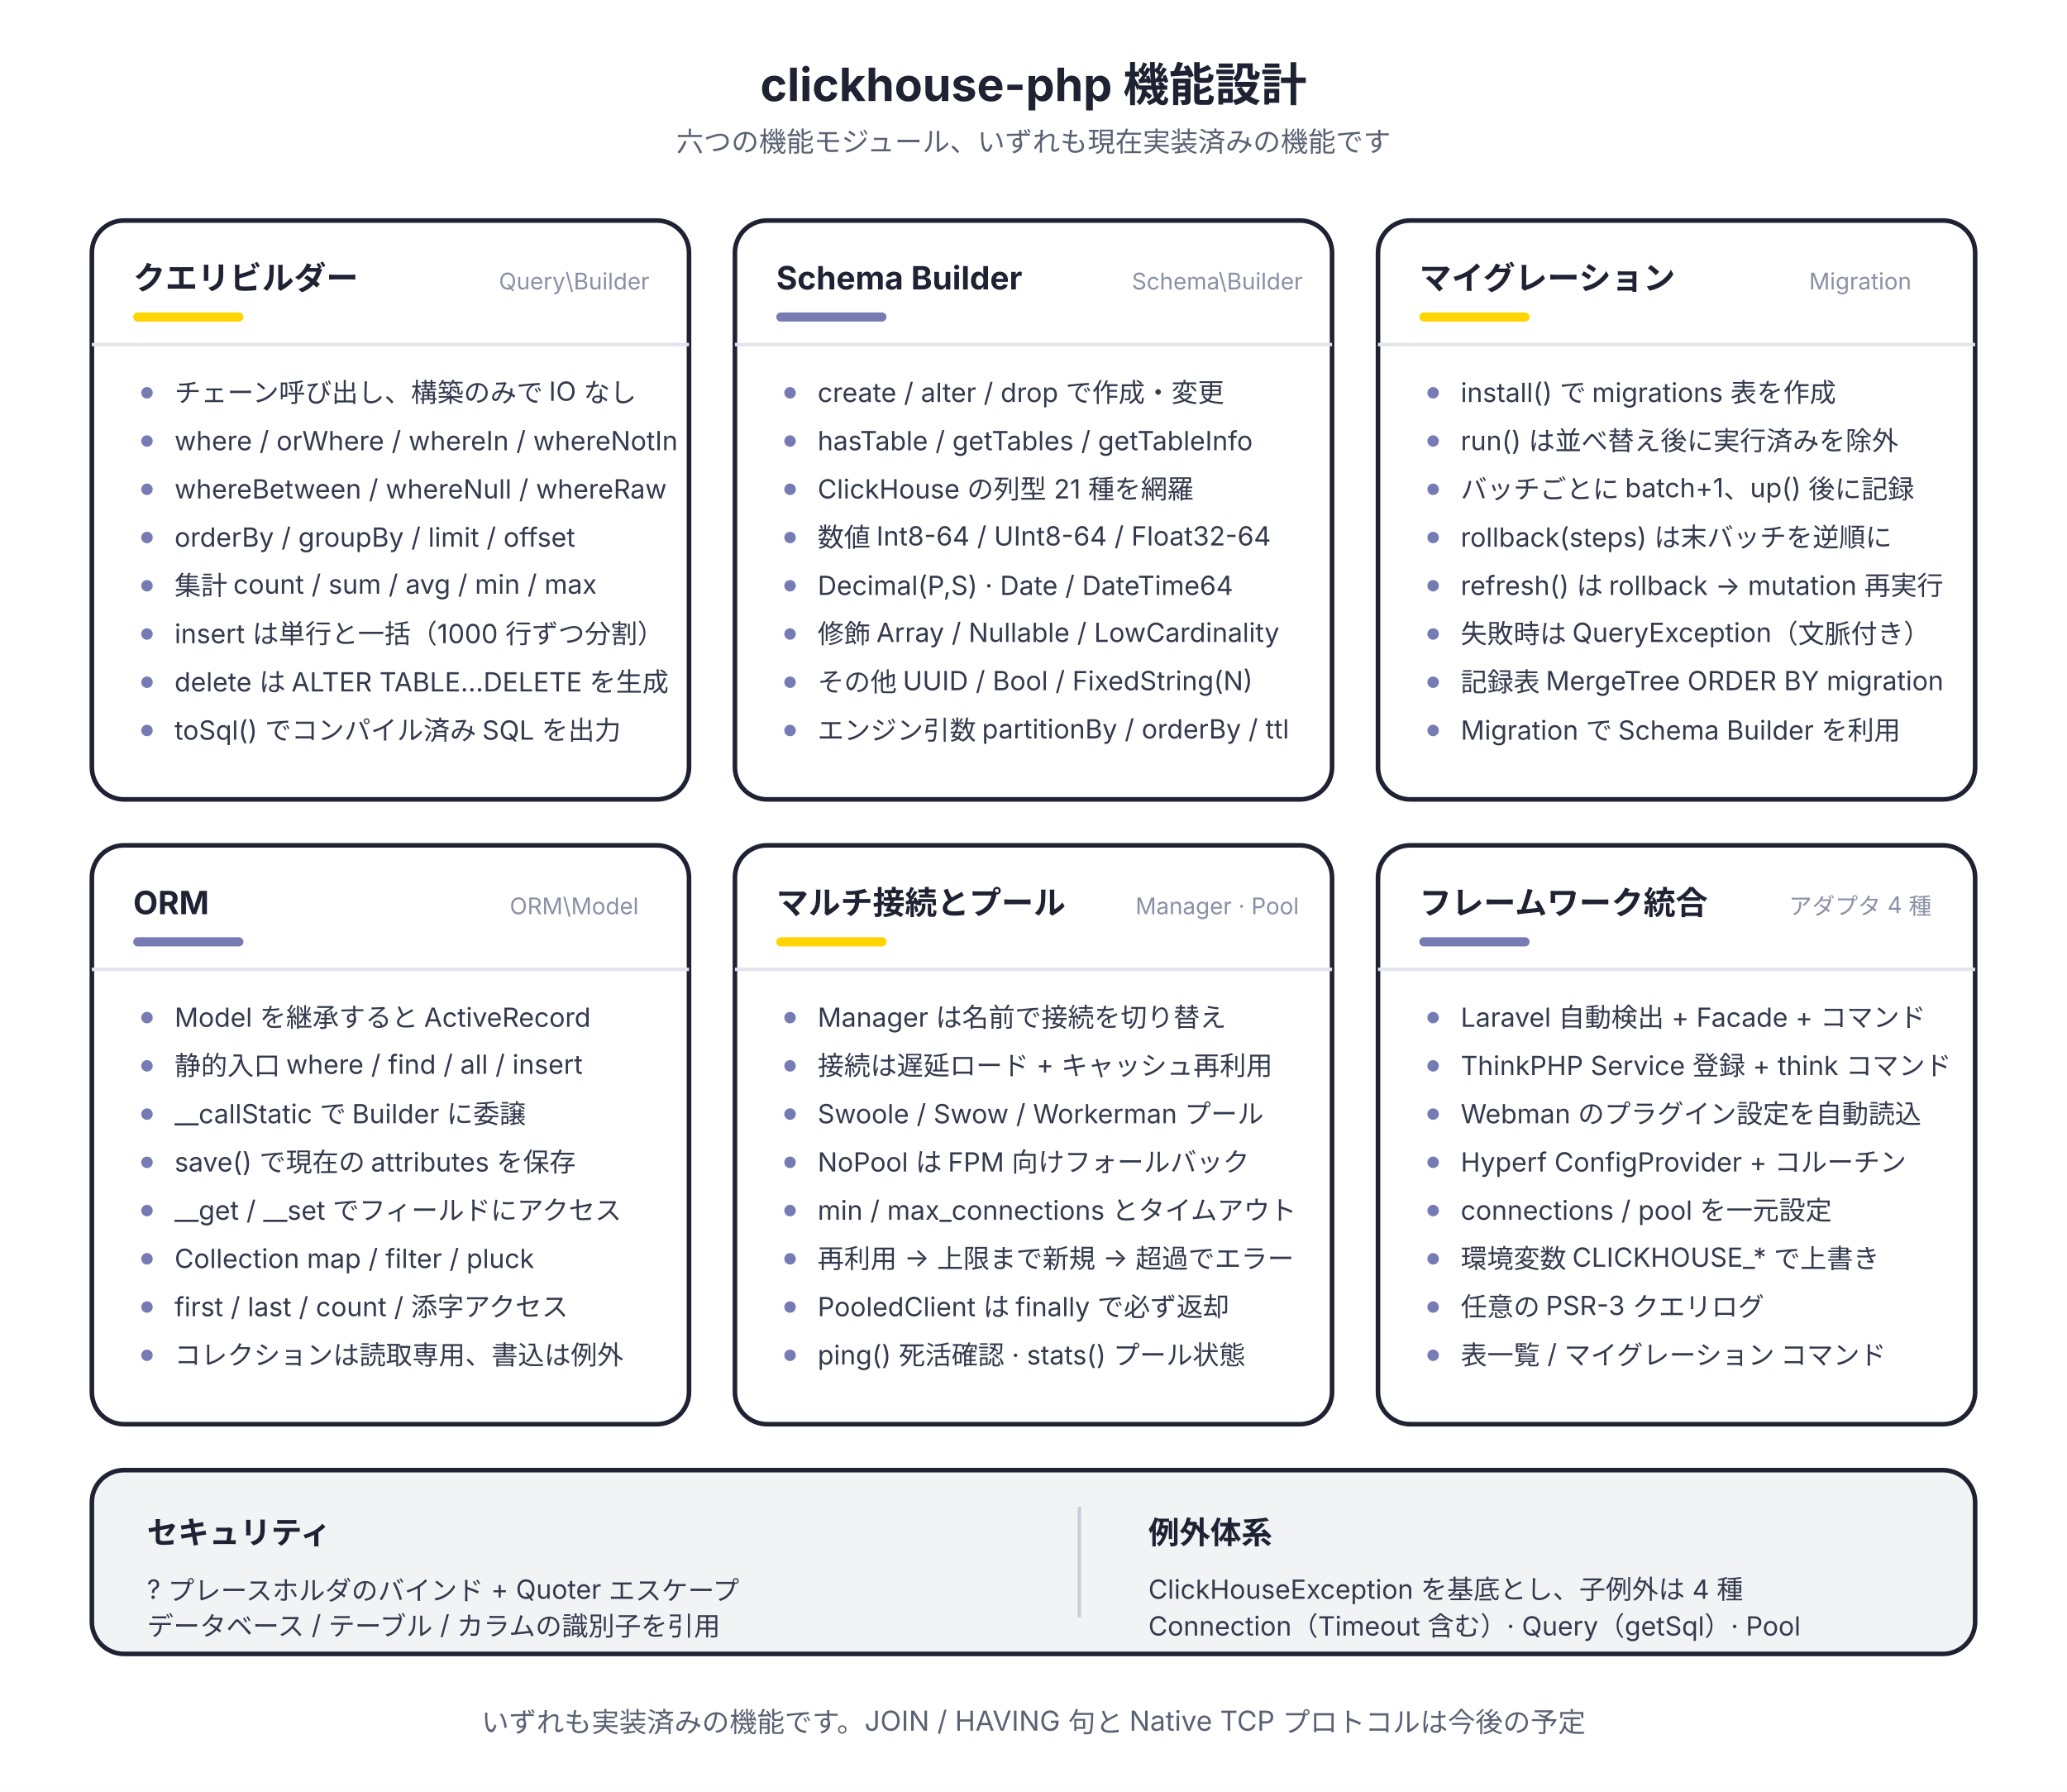
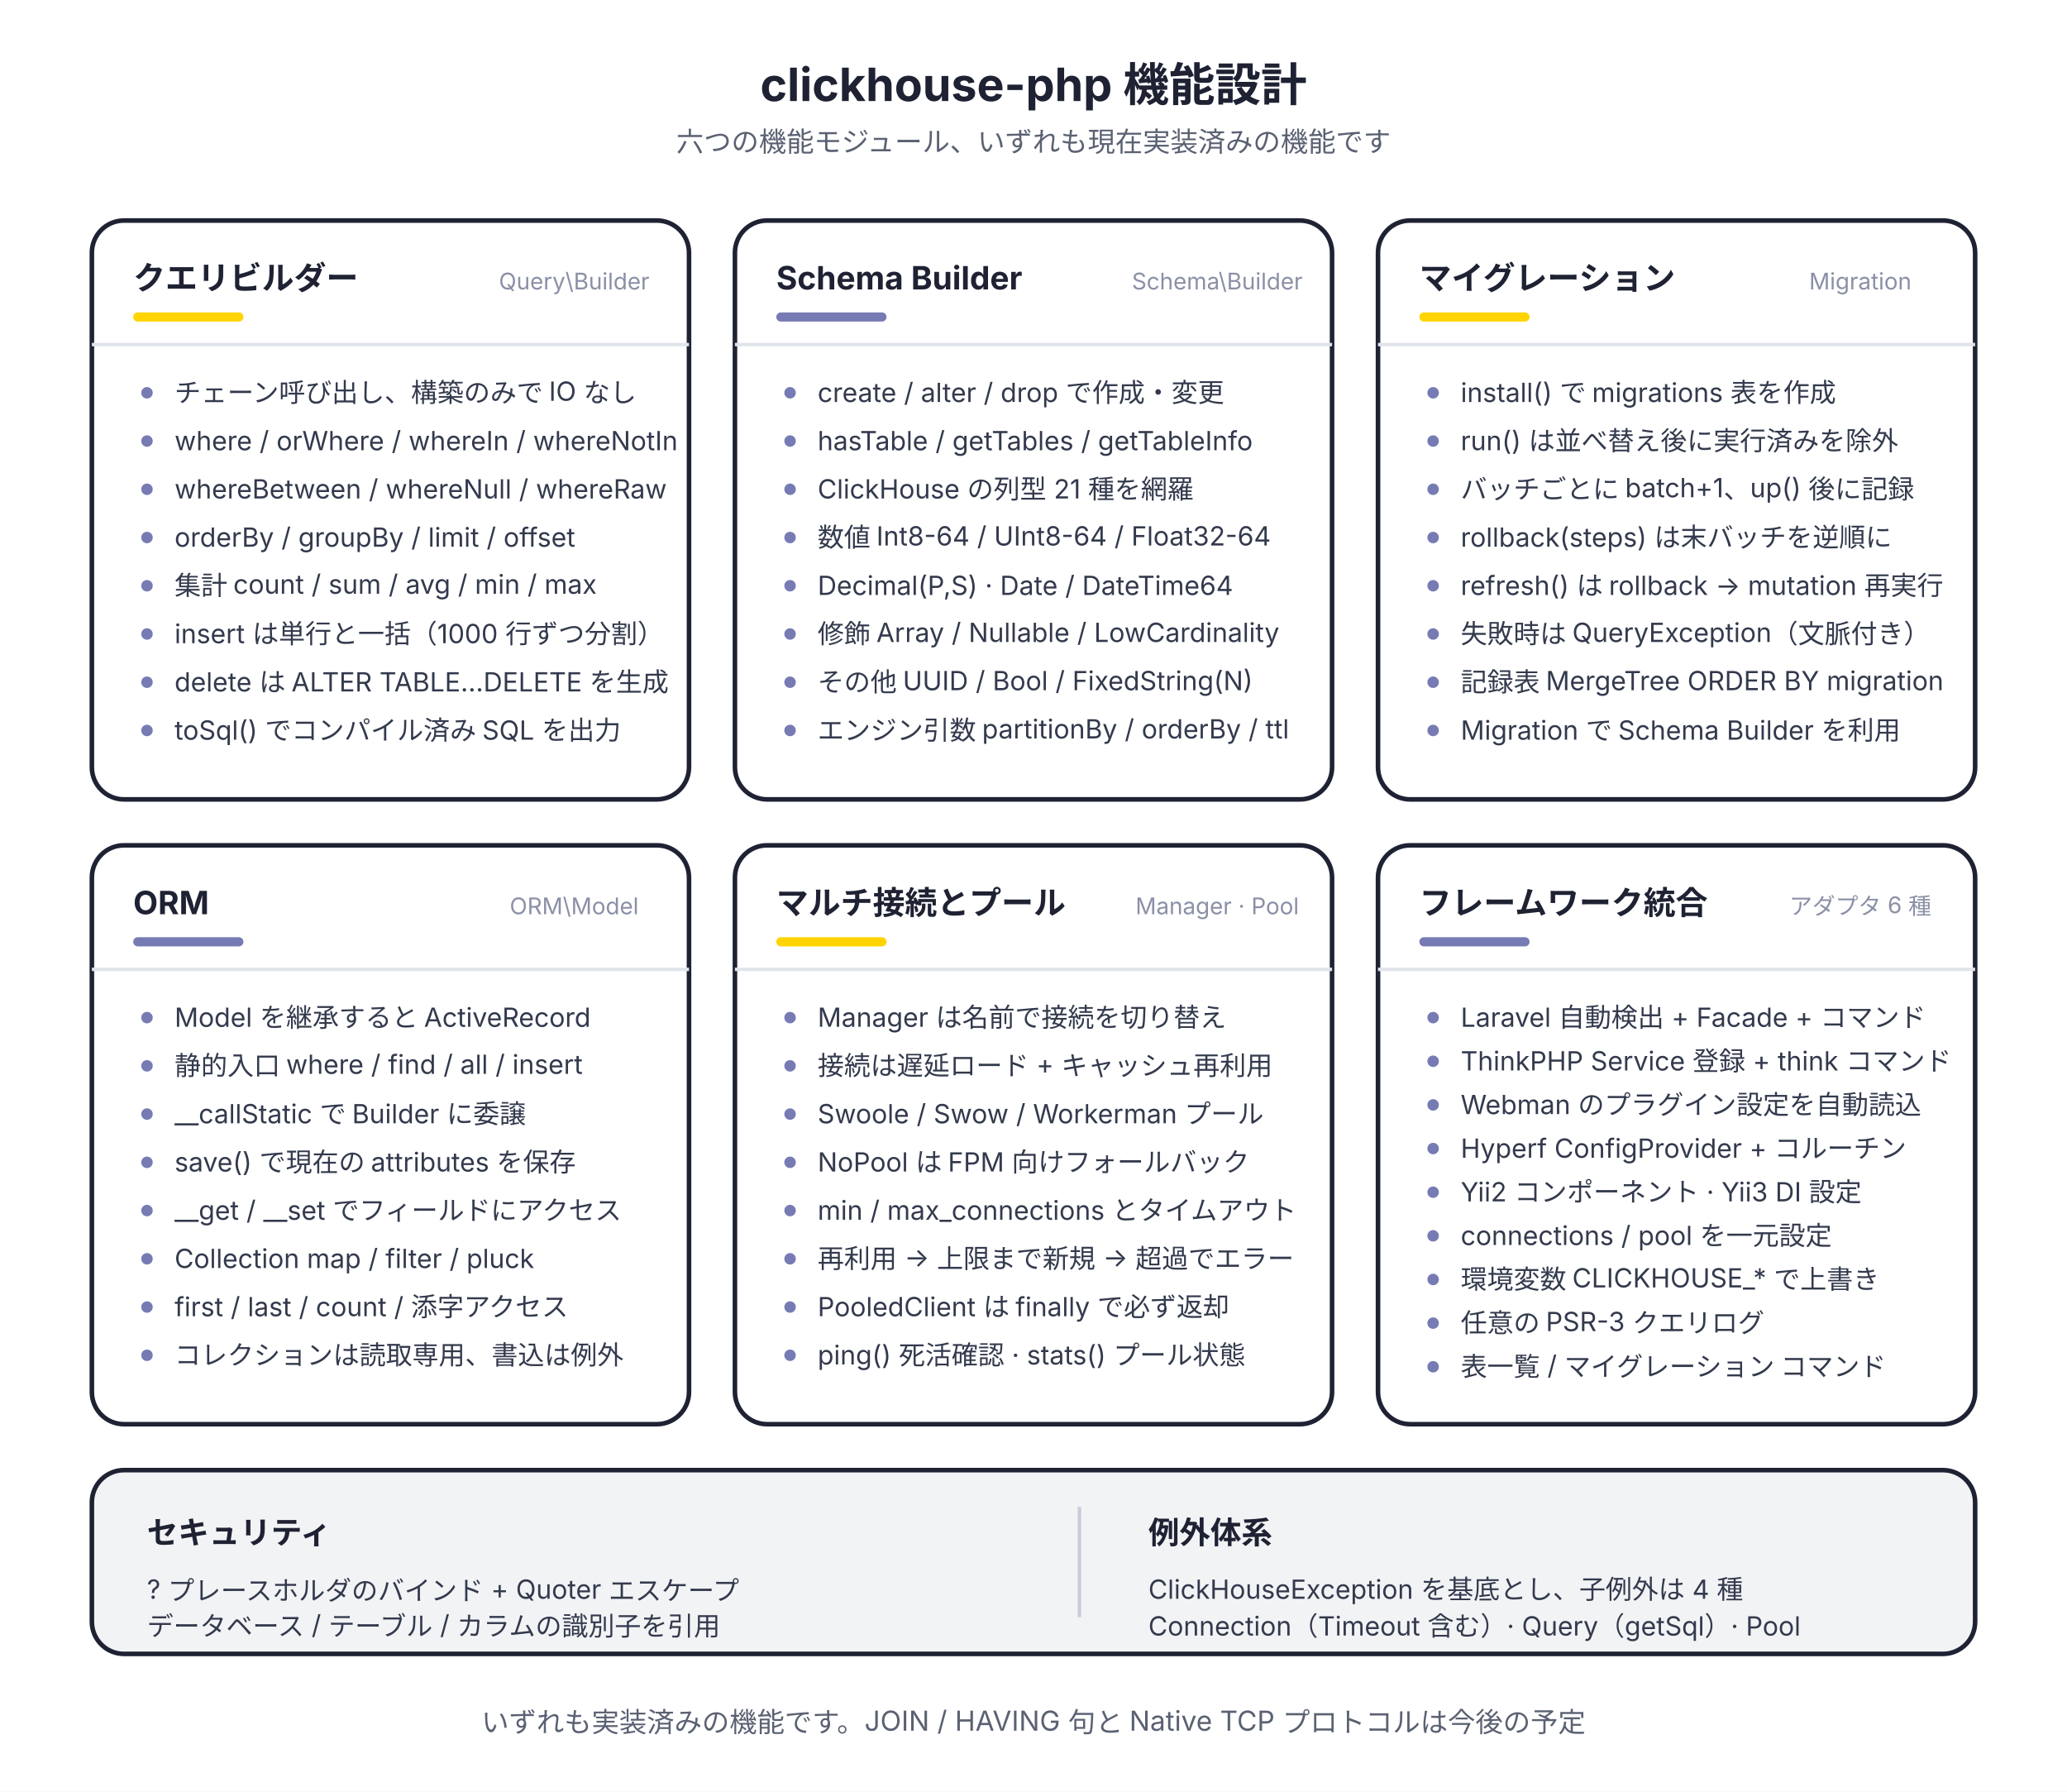
<svg xmlns="http://www.w3.org/2000/svg" width="900" height="780" viewBox="0 0 900 780" role="img" aria-labelledby="featTitle featDesc">
  <style>
    text{font-family:system-ui,-apple-system,"Segoe UI","PingFang SC","Microsoft YaHei",sans-serif;fill:#1E2233}
    .ttl{font-size:20px;font-weight:700}
    .sub{font-size:12px;fill:#5A6172}
    .ctr{text-anchor:middle}
    .card{fill:#fff;stroke:#1E2233;stroke-width:2}
    .ct{font-size:14px;font-weight:700}
    .cs{font-size:10px;fill:#8A90A6}
    .li{font-size:11.5px;fill:#333A4D}
    .hr{stroke:#E2E4EC;stroke-width:1.5}
    .bar{fill:#F2F3F5;stroke:#1E2233;stroke-width:2}
    .bt{font-size:13.5px;font-weight:700}
    .bl{font-size:11.5px;fill:#333A4D}
  </style>
  <rect x="0" y="0" width="900" height="780" fill="#FFFFFF" />
  <text class="ttl ctr" x="450" y="44">clickhouse-php 機能設計</text>
  <text class="sub ctr" x="450" y="66">六つの機能モジュール、いずれも現在実装済みの機能です</text>
  <rect class="card" x="40" y="96" width="260" height="252" rx="14" />
  <text class="ct" x="58" y="126">クエリビルダー</text>
  <text class="cs ctr" x="250" y="126">Query\Builder</text>
  <rect x="58" y="136" width="48" height="4" rx="2" fill="#FFD400" />
  <line class="hr" x1="40" y1="150" x2="300" y2="150" />
  <g>
    <circle cx="64" cy="171" r="2.5" fill="#777BB4" />
    <text class="li" x="76" y="175">チェーン呼び出し、構築のみで IO なし</text>
    <circle cx="64" cy="192" r="2.5" fill="#777BB4" />
    <text class="li" x="76" y="196">where / orWhere / whereIn / whereNotIn</text>
    <circle cx="64" cy="213" r="2.5" fill="#777BB4" />
    <text class="li" x="76" y="217">whereBetween / whereNull / whereRaw</text>
    <circle cx="64" cy="234" r="2.5" fill="#777BB4" />
    <text class="li" x="76" y="238">orderBy / groupBy / limit / offset</text>
    <circle cx="64" cy="255" r="2.5" fill="#777BB4" />
    <text class="li" x="76" y="259">集計 count / sum / avg / min / max</text>
    <circle cx="64" cy="276" r="2.5" fill="#777BB4" />
    <text class="li" x="76" y="280">insert は単行と一括（1000 行ずつ分割）</text>
    <circle cx="64" cy="297" r="2.5" fill="#777BB4" />
    <text class="li" x="76" y="301">delete は ALTER TABLE…DELETE を生成</text>
    <circle cx="64" cy="318" r="2.5" fill="#777BB4" />
    <text class="li" x="76" y="322">toSql() でコンパイル済み SQL を出力</text>
  </g>
  <rect class="card" x="320" y="96" width="260" height="252" rx="14" />
  <text class="ct" x="338" y="126">Schema Builder</text>
  <text class="cs ctr" x="530" y="126">Schema\Builder</text>
  <rect x="338" y="136" width="48" height="4" rx="2" fill="#777BB4" />
  <line class="hr" x1="320" y1="150" x2="580" y2="150" />
  <g>
    <circle cx="344" cy="171" r="2.5" fill="#777BB4" />
    <text class="li" x="356" y="175">create / alter / drop で作成・変更</text>
    <circle cx="344" cy="192" r="2.5" fill="#777BB4" />
    <text class="li" x="356" y="196">hasTable / getTables / getTableInfo</text>
    <circle cx="344" cy="213" r="2.5" fill="#777BB4" />
    <text class="li" x="356" y="217">ClickHouse の列型 21 種を網羅</text>
    <circle cx="344" cy="234" r="2.5" fill="#777BB4" />
    <text class="li" x="356" y="238">数値 Int8-64 / UInt8-64 / Float32-64</text>
    <circle cx="344" cy="255" r="2.5" fill="#777BB4" />
    <text class="li" x="356" y="259">Decimal(P,S) · Date / DateTime64</text>
    <circle cx="344" cy="276" r="2.5" fill="#777BB4" />
    <text class="li" x="356" y="280">修飾 Array / Nullable / LowCardinality</text>
    <circle cx="344" cy="297" r="2.5" fill="#777BB4" />
    <text class="li" x="356" y="301">その他 UUID / Bool / FixedString(N)</text>
    <circle cx="344" cy="318" r="2.5" fill="#777BB4" />
    <text class="li" x="356" y="322">エンジン引数 partitionBy / orderBy / ttl</text>
  </g>
  <rect class="card" x="600" y="96" width="260" height="252" rx="14" />
  <text class="ct" x="618" y="126">マイグレーション</text>
  <text class="cs ctr" x="810" y="126">Migration</text>
  <rect x="618" y="136" width="48" height="4" rx="2" fill="#FFD400" />
  <line class="hr" x1="600" y1="150" x2="860" y2="150" />
  <g>
    <circle cx="624" cy="171" r="2.5" fill="#777BB4" />
    <text class="li" x="636" y="175">install() で migrations 表を作成</text>
    <circle cx="624" cy="192" r="2.5" fill="#777BB4" />
    <text class="li" x="636" y="196">run() は並べ替え後に実行済みを除外</text>
    <circle cx="624" cy="213" r="2.5" fill="#777BB4" />
    <text class="li" x="636" y="217">バッチごとに batch+1、up() 後に記録</text>
    <circle cx="624" cy="234" r="2.5" fill="#777BB4" />
    <text class="li" x="636" y="238">rollback(steps) は末バッチを逆順に</text>
    <circle cx="624" cy="255" r="2.5" fill="#777BB4" />
    <text class="li" x="636" y="259">refresh() は rollback → mutation 再実行</text>
    <circle cx="624" cy="276" r="2.5" fill="#777BB4" />
    <text class="li" x="636" y="280">失敗時は QueryException（文脈付き）</text>
    <circle cx="624" cy="297" r="2.5" fill="#777BB4" />
    <text class="li" x="636" y="301">記録表 MergeTree ORDER BY migration</text>
    <circle cx="624" cy="318" r="2.5" fill="#777BB4" />
    <text class="li" x="636" y="322">Migration で Schema Builder を利用</text>
  </g>
  <rect class="card" x="40" y="368" width="260" height="252" rx="14" />
  <text class="ct" x="58" y="398">ORM</text>
  <text class="cs ctr" x="250" y="398">ORM\Model</text>
  <rect x="58" y="408" width="48" height="4" rx="2" fill="#777BB4" />
  <line class="hr" x1="40" y1="422" x2="300" y2="422" />
  <g>
    <circle cx="64" cy="443" r="2.5" fill="#777BB4" />
    <text class="li" x="76" y="447">Model を継承すると ActiveRecord</text>
    <circle cx="64" cy="464" r="2.5" fill="#777BB4" />
    <text class="li" x="76" y="468">静的入口 where / find / all / insert</text>
    <circle cx="64" cy="485" r="2.5" fill="#777BB4" />
    <text class="li" x="76" y="489">__callStatic で Builder に委譲</text>
    <circle cx="64" cy="506" r="2.5" fill="#777BB4" />
    <text class="li" x="76" y="510">save() で現在の attributes を保存</text>
    <circle cx="64" cy="527" r="2.5" fill="#777BB4" />
    <text class="li" x="76" y="531">__get / __set でフィールドにアクセス</text>
    <circle cx="64" cy="548" r="2.5" fill="#777BB4" />
    <text class="li" x="76" y="552">Collection map / filter / pluck</text>
    <circle cx="64" cy="569" r="2.5" fill="#777BB4" />
    <text class="li" x="76" y="573">first / last / count / 添字アクセス</text>
    <circle cx="64" cy="590" r="2.5" fill="#777BB4" />
    <text class="li" x="76" y="594">コレクションは読取専用、書込は例外</text>
  </g>
  <rect class="card" x="320" y="368" width="260" height="252" rx="14" />
  <text class="ct" x="338" y="398">マルチ接続とプール</text>
  <text class="cs ctr" x="530" y="398">Manager · Pool</text>
  <rect x="338" y="408" width="48" height="4" rx="2" fill="#FFD400" />
  <line class="hr" x1="320" y1="422" x2="580" y2="422" />
  <g>
    <circle cx="344" cy="443" r="2.5" fill="#777BB4" />
    <text class="li" x="356" y="447">Manager は名前で接続を切り替え</text>
    <circle cx="344" cy="464" r="2.5" fill="#777BB4" />
    <text class="li" x="356" y="468">接続は遅延ロード + キャッシュ再利用</text>
    <circle cx="344" cy="485" r="2.5" fill="#777BB4" />
    <text class="li" x="356" y="489">Swoole / Swow / Workerman プール</text>
    <circle cx="344" cy="506" r="2.5" fill="#777BB4" />
    <text class="li" x="356" y="510">NoPool は FPM 向けフォールバック</text>
    <circle cx="344" cy="527" r="2.5" fill="#777BB4" />
    <text class="li" x="356" y="531">min / max_connections とタイムアウト</text>
    <circle cx="344" cy="548" r="2.5" fill="#777BB4" />
    <text class="li" x="356" y="552">再利用 → 上限まで新規 → 超過でエラー</text>
    <circle cx="344" cy="569" r="2.5" fill="#777BB4" />
    <text class="li" x="356" y="573">PooledClient は finally で必ず返却</text>
    <circle cx="344" cy="590" r="2.5" fill="#777BB4" />
    <text class="li" x="356" y="594">ping() 死活確認 · stats() プール状態</text>
  </g>
  <rect class="card" x="600" y="368" width="260" height="252" rx="14" />
  <text class="ct" x="618" y="398">フレームワーク統合</text>
-   <text class="cs ctr" x="810" y="398">アダプタ 4 種</text>
+   <text class="cs ctr" x="810" y="398">アダプタ 6 種</text>
  <rect x="618" y="408" width="48" height="4" rx="2" fill="#777BB4" />
  <line class="hr" x1="600" y1="422" x2="860" y2="422" />
  <g>
    <circle cx="624" cy="443" r="2.5" fill="#777BB4" />
    <text class="li" x="636" y="447">Laravel 自動検出 + Facade + コマンド</text>
-     <circle cx="624" cy="464" r="2.5" fill="#777BB4" />
-     <text class="li" x="636" y="468">ThinkPHP Service 登録 + think コマンド</text>
-     <circle cx="624" cy="485" r="2.5" fill="#777BB4" />
-     <text class="li" x="636" y="489">Webman のプラグイン設定を自動読込</text>
-     <circle cx="624" cy="506" r="2.5" fill="#777BB4" />
-     <text class="li" x="636" y="510">Hyperf ConfigProvider + コルーチン</text>
-     <circle cx="624" cy="527" r="2.5" fill="#777BB4" />
-     <text class="li" x="636" y="531">connections / pool を一元設定</text>
-     <circle cx="624" cy="548" r="2.5" fill="#777BB4" />
-     <text class="li" x="636" y="552">環境変数 CLICKHOUSE_* で上書き</text>
-     <circle cx="624" cy="569" r="2.5" fill="#777BB4" />
-     <text class="li" x="636" y="573">任意の PSR-3 クエリログ</text>
-     <circle cx="624" cy="590" r="2.5" fill="#777BB4" />
-     <text class="li" x="636" y="594">表一覧 / マイグレーション コマンド</text>
+     <circle cx="624" cy="462" r="2.5" fill="#777BB4" />
+     <text class="li" x="636" y="466">ThinkPHP Service 登録 + think コマンド</text>
+     <circle cx="624" cy="481" r="2.5" fill="#777BB4" />
+     <text class="li" x="636" y="485">Webman のプラグイン設定を自動読込</text>
+     <circle cx="624" cy="500" r="2.5" fill="#777BB4" />
+     <text class="li" x="636" y="504">Hyperf ConfigProvider + コルーチン</text>
+     <circle cx="624" cy="519" r="2.5" fill="#777BB4" />
+     <text class="li" x="636" y="523">Yii2 コンポーネント · Yii3 DI 設定</text>
+     <circle cx="624" cy="538" r="2.5" fill="#777BB4" />
+     <text class="li" x="636" y="542">connections / pool を一元設定</text>
+     <circle cx="624" cy="557" r="2.5" fill="#777BB4" />
+     <text class="li" x="636" y="561">環境変数 CLICKHOUSE_* で上書き</text>
+     <circle cx="624" cy="576" r="2.5" fill="#777BB4" />
+     <text class="li" x="636" y="580">任意の PSR-3 クエリログ</text>
+     <circle cx="624" cy="595" r="2.5" fill="#777BB4" />
+     <text class="li" x="636" y="599">表一覧 / マイグレーション コマンド</text>
  </g>
  <rect class="bar" x="40" y="640" width="820" height="80" rx="14" />
  <text class="bt" x="64" y="672">セキュリティ</text>
  <text class="bl" x="64" y="696">? プレースホルダのバインド + Quoter エスケープ</text>
  <text class="bl" x="64" y="712">データベース / テーブル / カラムの識別子を引用</text>
  <line x1="470" y1="656" x2="470" y2="704" stroke="#C9CCD8" stroke-width="1.5" />
  <text class="bt" x="500" y="672">例外体系</text>
  <text class="bl" x="500" y="696">ClickHouseException を基底とし、子例外は 4 種</text>
  <text class="bl" x="500" y="712">Connection（Timeout 含む）· Query（getSql）· Pool</text>
  <text class="sub ctr" x="450" y="754">いずれも実装済みの機能です。JOIN / HAVING 句と Native TCP プロトコルは今後の予定</text>
</svg>
